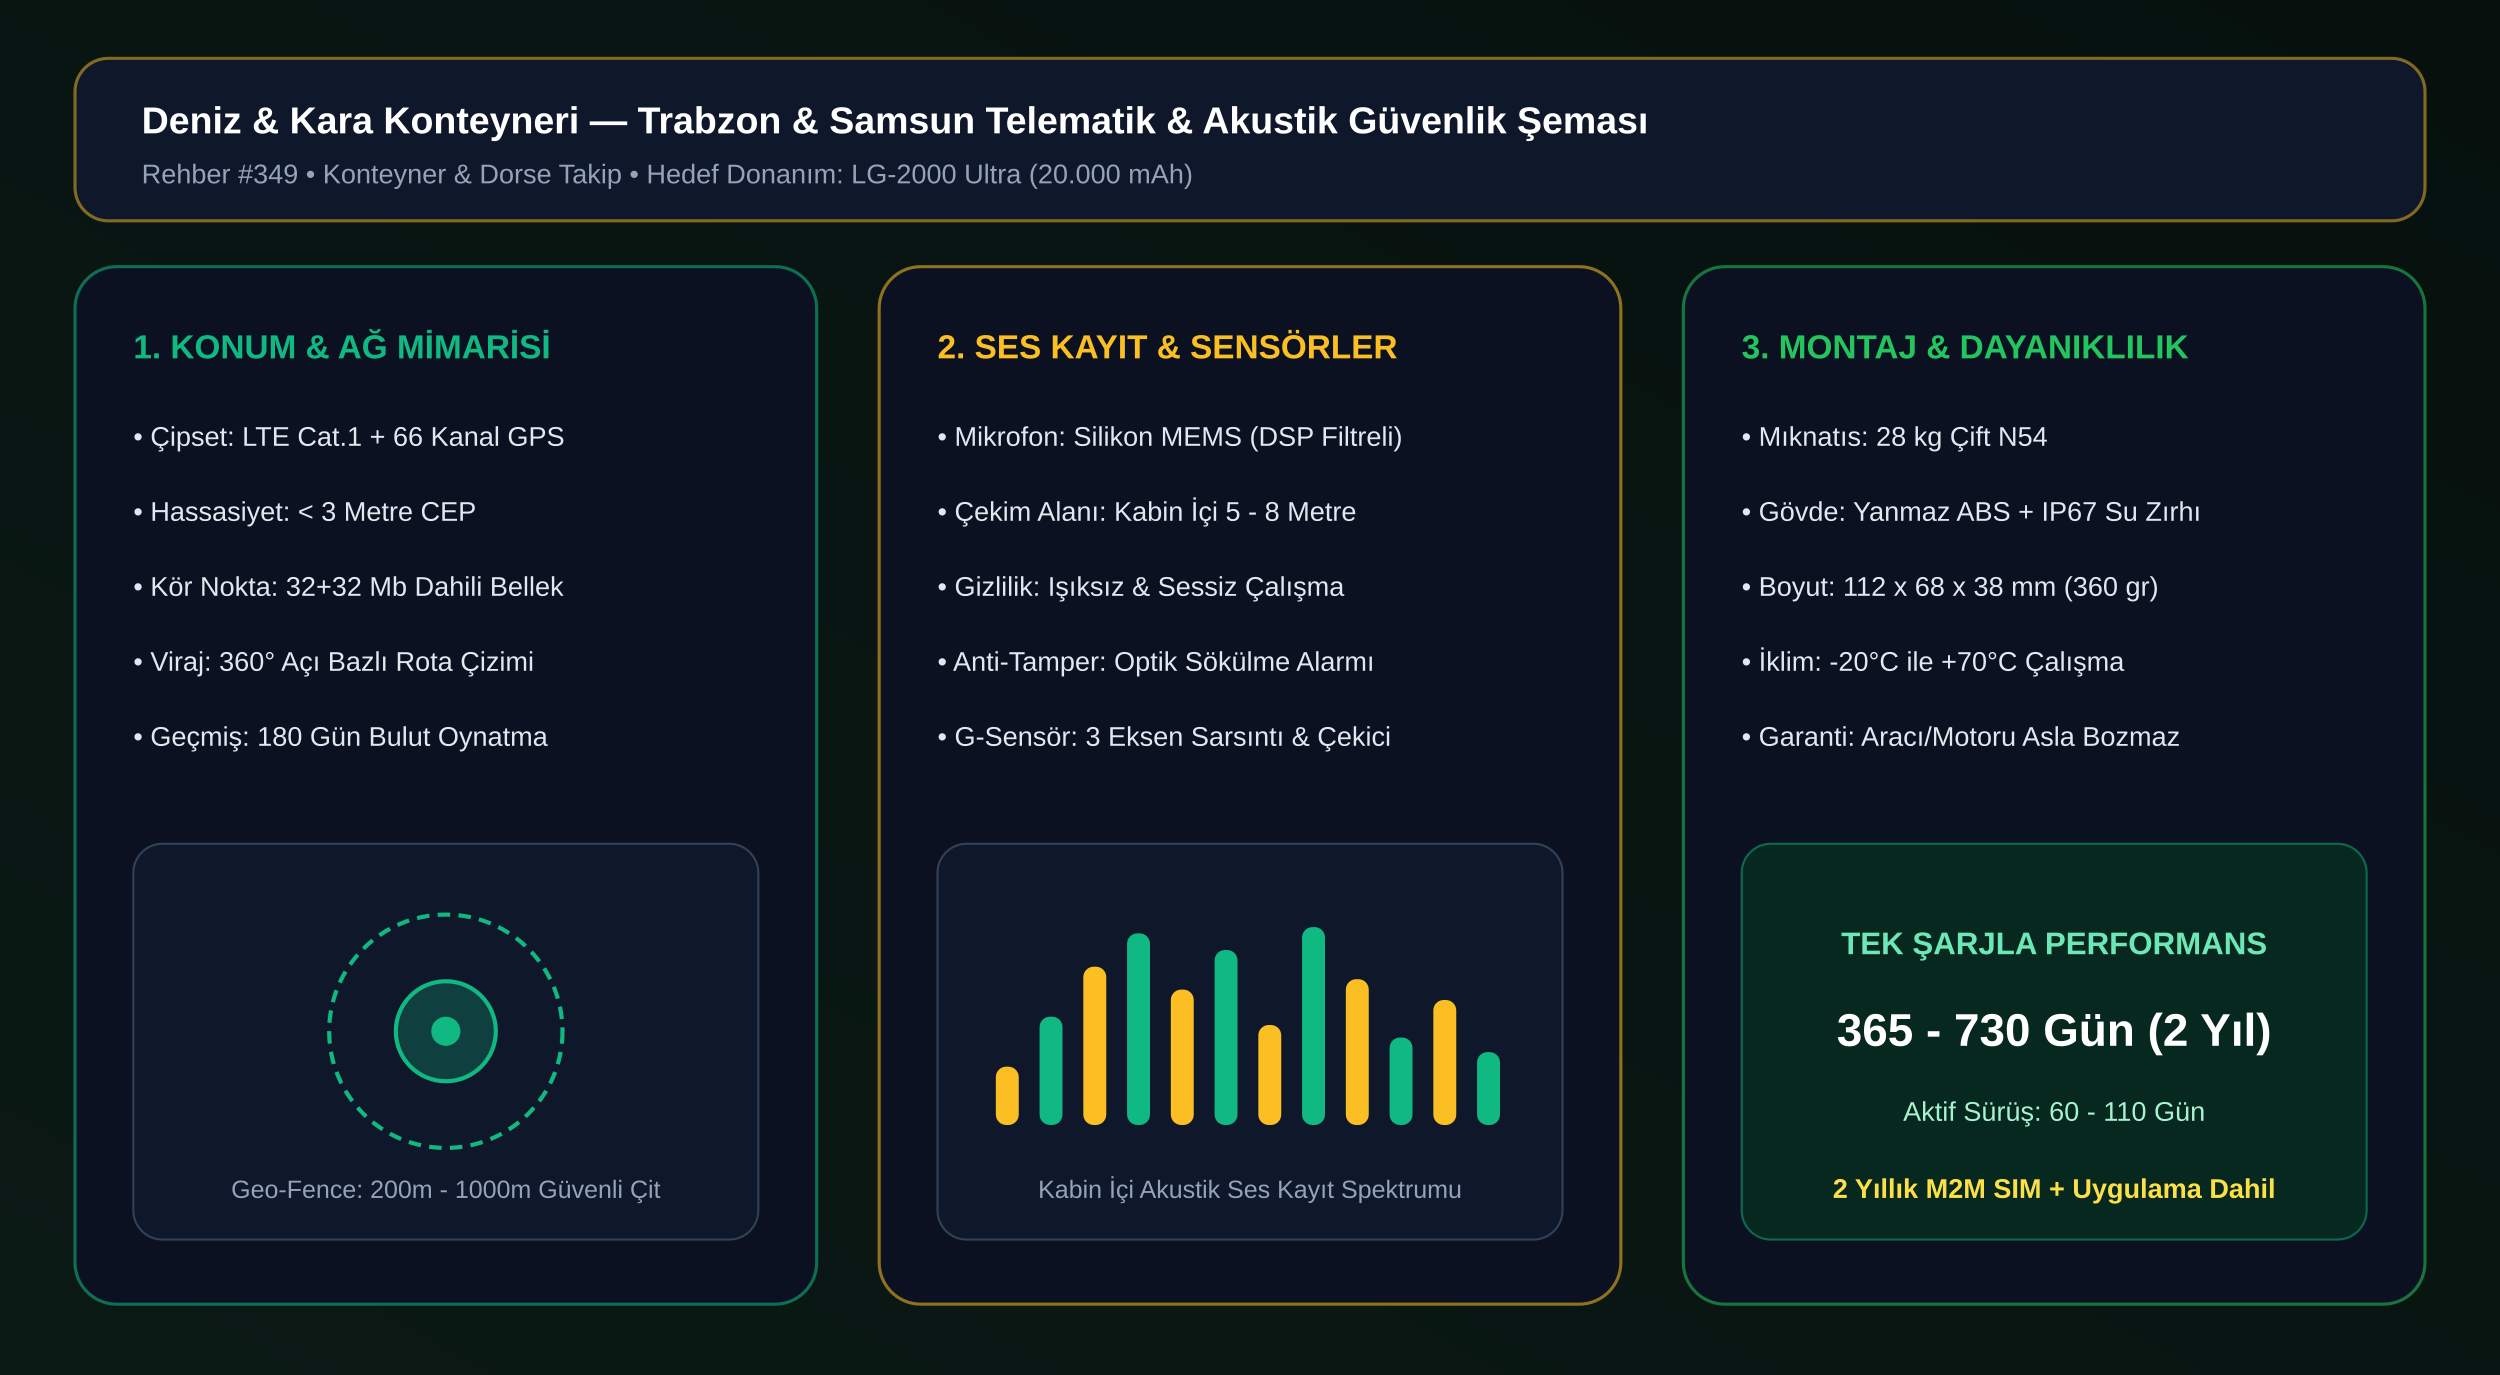
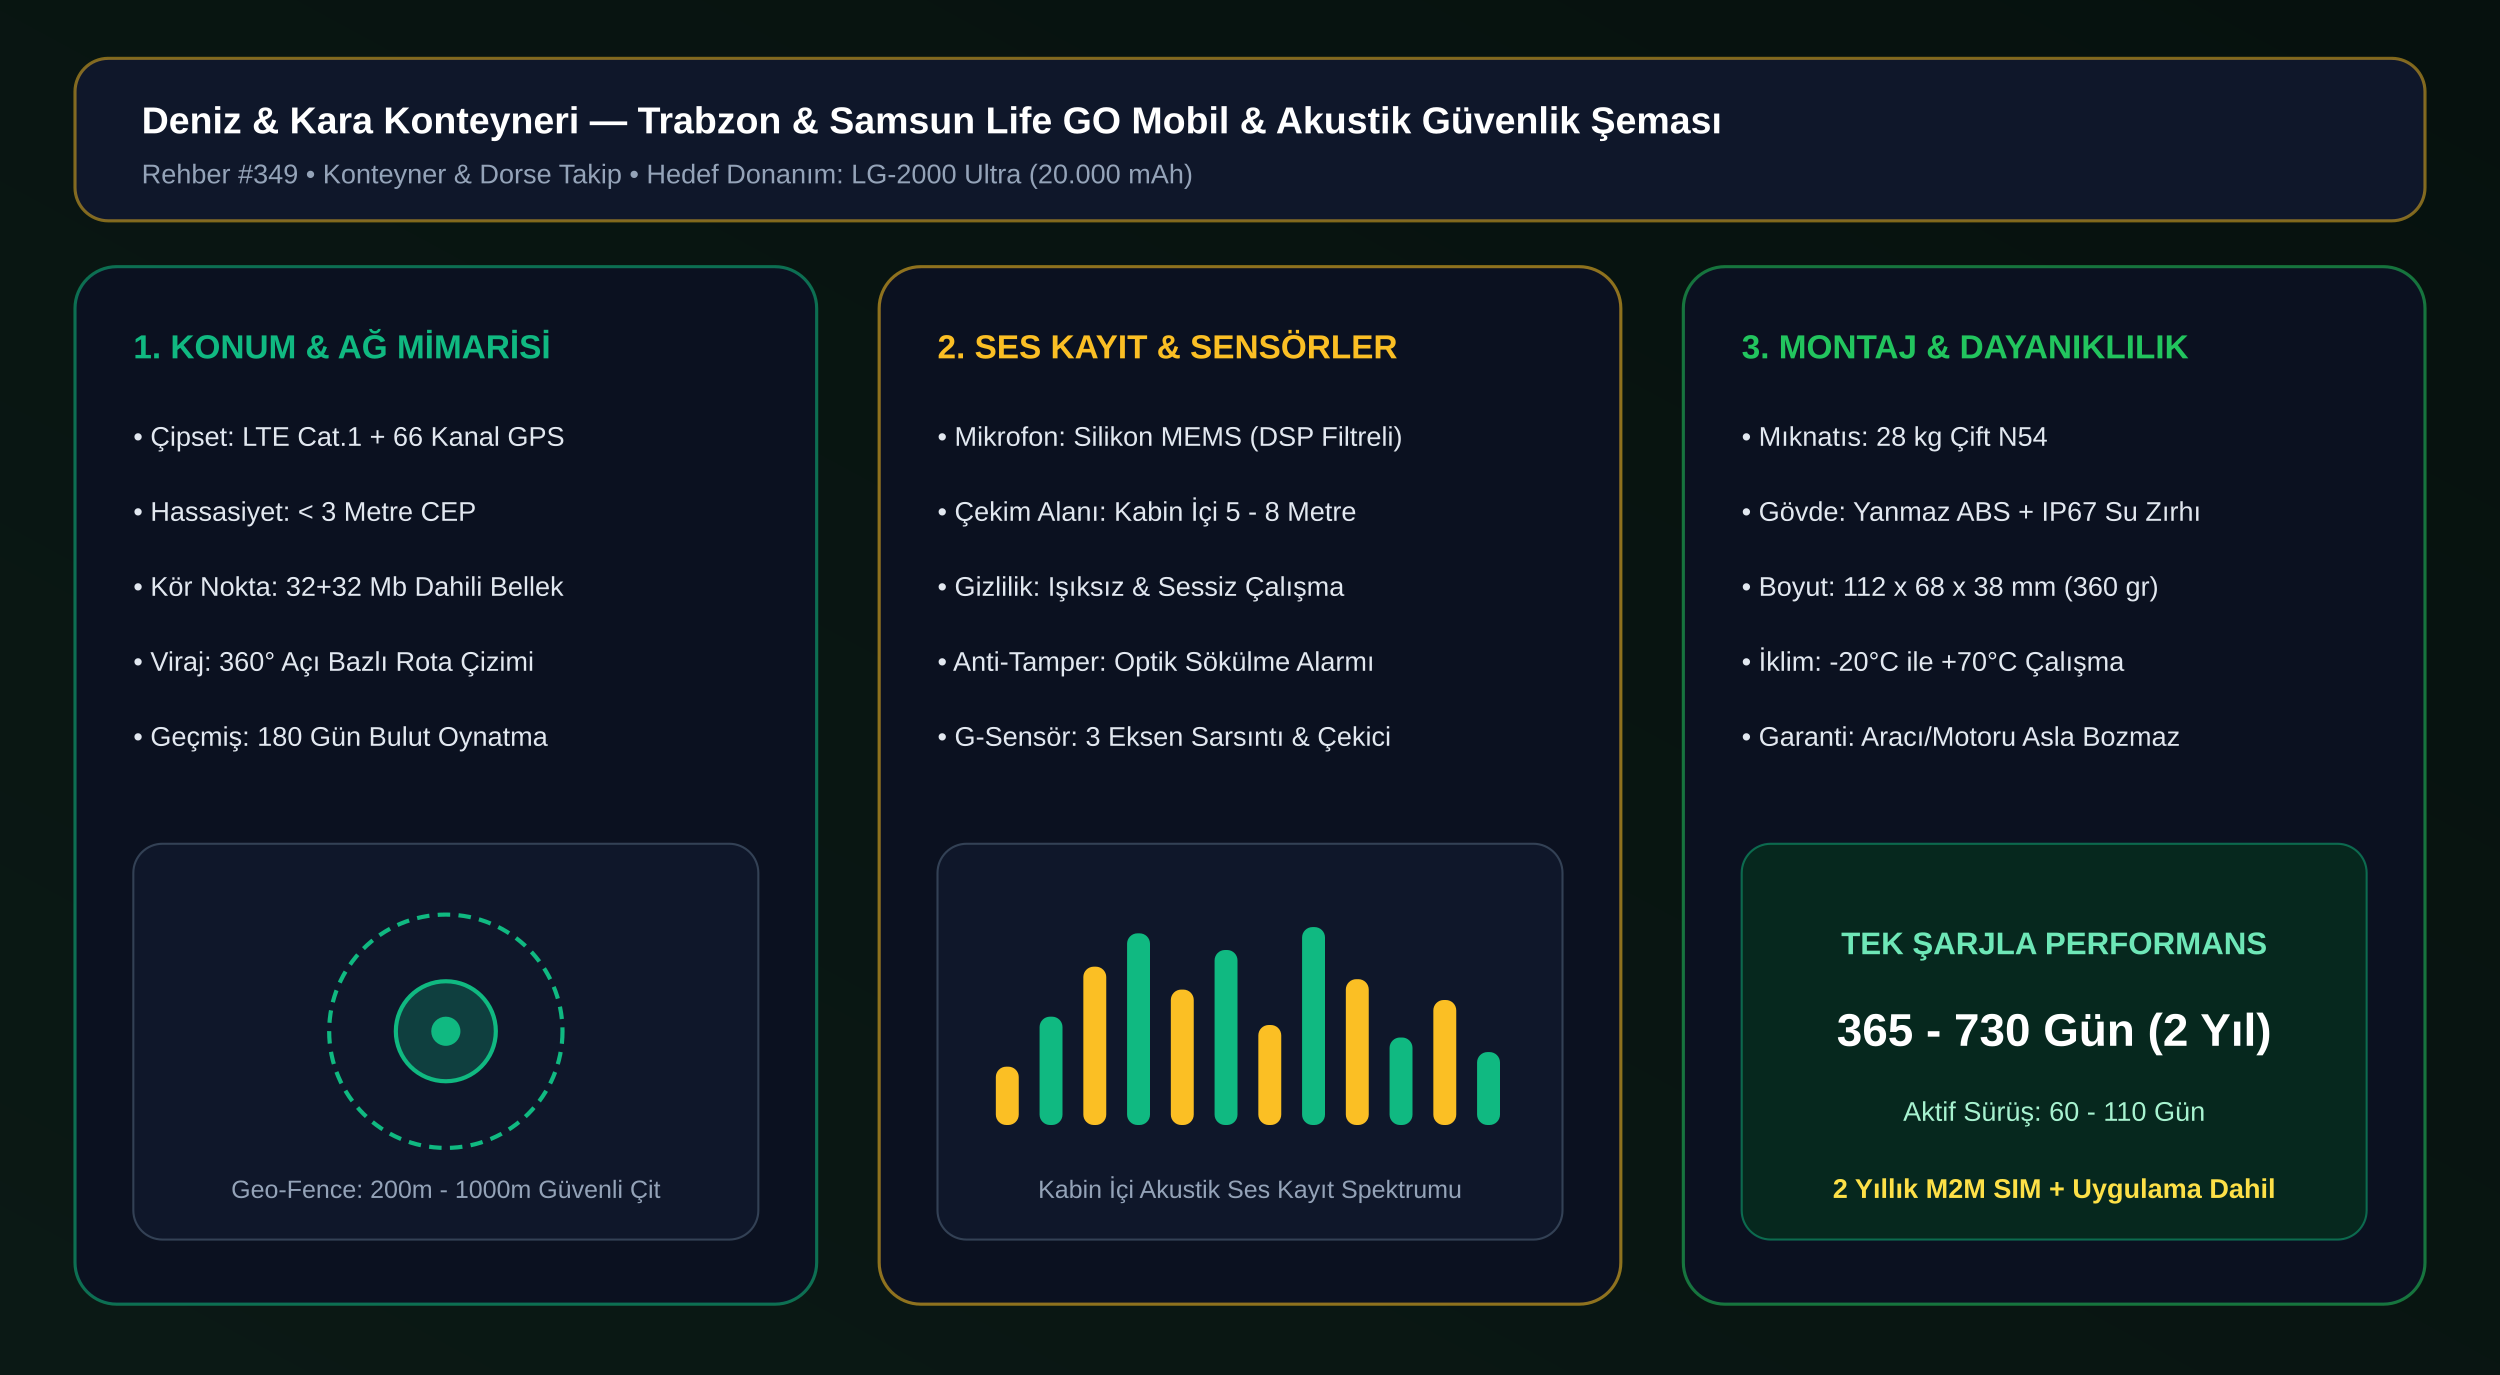
<svg xmlns="http://www.w3.org/2000/svg" viewBox="0 0 1200 660" width="1200" height="660">
  <defs>
    <linearGradient id="g2_349" x1="0%" y1="100%" x2="100%" y2="0%">
      <stop offset="0%" stop-color="#0B1915" />
      <stop offset="100%" stop-color="#06110E" />
    </linearGradient>
  </defs>
  <rect width="1200" height="660" fill="url(#g2_349)" />
  <rect x="36" y="28" width="1128" height="78" rx="16" fill="#0F172A" stroke="#FBBF24" stroke-opacity="0.5" stroke-width="1.5" />
-   <text x="68" y="64" fill="#FFFFFF" font-family="Arial, sans-serif" font-size="18" font-weight="bold">Deniz &amp; Kara Konteyneri — Trabzon &amp; Samsun Telematik &amp; Akustik Güvenlik Şeması</text>
+   <text x="68" y="64" fill="#FFFFFF" font-family="Arial, sans-serif" font-size="18" font-weight="bold">Deniz &amp; Kara Konteyneri — Trabzon &amp; Samsun Life GO Mobil &amp; Akustik Güvenlik Şeması</text>
  <text x="68" y="88" fill="#94A3B8" font-family="Arial, sans-serif" font-size="13">Rehber #349 • Konteyner &amp; Dorse Takip • Hedef Donanım: LG-2000 Ultra (20.000 mAh)</text>
  <rect x="36" y="128" width="356" height="498" rx="20" fill="#0B1120" stroke="#10B981" stroke-opacity="0.55" stroke-width="1.5" />
  <text x="64" y="172" fill="#10B981" font-family="Arial, sans-serif" font-size="16" font-weight="bold">1. KONUM &amp; AĞ MİMARİSİ</text>
  <text x="64" y="214" fill="#E2E8F0" font-family="Arial, sans-serif" font-size="13">• Çipset: LTE Cat.1 + 66 Kanal GPS</text>
  <text x="64" y="250" fill="#E2E8F0" font-family="Arial, sans-serif" font-size="13">• Hassasiyet: &lt; 3 Metre CEP</text>
  <text x="64" y="286" fill="#E2E8F0" font-family="Arial, sans-serif" font-size="13">• Kör Nokta: 32+32 Mb Dahili Bellek</text>
  <text x="64" y="322" fill="#E2E8F0" font-family="Arial, sans-serif" font-size="13">• Viraj: 360° Açı Bazlı Rota Çizimi</text>
  <text x="64" y="358" fill="#E2E8F0" font-family="Arial, sans-serif" font-size="13">• Geçmiş: 180 Gün Bulut Oynatma</text>
  <rect x="64" y="405" width="300" height="190" rx="14" fill="#0F172A" stroke="#334155" />
  <circle cx="214" cy="495" r="56" fill="none" stroke="#10B981" stroke-width="2" stroke-dasharray="6 4" />
  <circle cx="214" cy="495" r="24" fill="#10B981" fill-opacity="0.25" stroke="#10B981" stroke-width="2" />
  <circle cx="214" cy="495" r="7" fill="#10B981" />
  <text x="214" y="575" text-anchor="middle" fill="#94A3B8" font-family="Arial, sans-serif" font-size="12">Geo-Fence: 200m - 1000m Güvenli Çit</text>
  <rect x="422" y="128" width="356" height="498" rx="20" fill="#0B1120" stroke="#FBBF24" stroke-opacity="0.55" stroke-width="1.5" />
  <text x="450" y="172" fill="#FBBF24" font-family="Arial, sans-serif" font-size="16" font-weight="bold">2. SES KAYIT &amp; SENSÖRLER</text>
  <text x="450" y="214" fill="#E2E8F0" font-family="Arial, sans-serif" font-size="13">• Mikrofon: Silikon MEMS (DSP Filtreli)</text>
  <text x="450" y="250" fill="#E2E8F0" font-family="Arial, sans-serif" font-size="13">• Çekim Alanı: Kabin İçi 5 - 8 Metre</text>
  <text x="450" y="286" fill="#E2E8F0" font-family="Arial, sans-serif" font-size="13">• Gizlilik: Işıksız &amp; Sessiz Çalışma</text>
  <text x="450" y="322" fill="#E2E8F0" font-family="Arial, sans-serif" font-size="13">• Anti-Tamper: Optik Sökülme Alarmı</text>
  <text x="450" y="358" fill="#E2E8F0" font-family="Arial, sans-serif" font-size="13">• G-Sensör: 3 Eksen Sarsıntı &amp; Çekici</text>
  <rect x="450" y="405" width="300" height="190" rx="14" fill="#0F172A" stroke="#334155" />
  <rect x="478" y="512" width="11" height="28" rx="5" fill="#FBBF24" />
  <rect x="499" y="488" width="11" height="52" rx="5" fill="#10B981" />
  <rect x="520" y="464" width="11" height="76" rx="5" fill="#FBBF24" />
  <rect x="541" y="448" width="11" height="92" rx="5" fill="#10B981" />
  <rect x="562" y="475" width="11" height="65" rx="5" fill="#FBBF24" />
  <rect x="583" y="456" width="11" height="84" rx="5" fill="#10B981" />
  <rect x="604" y="492" width="11" height="48" rx="5" fill="#FBBF24" />
  <rect x="625" y="445" width="11" height="95" rx="5" fill="#10B981" />
  <rect x="646" y="470" width="11" height="70" rx="5" fill="#FBBF24" />
  <rect x="667" y="498" width="11" height="42" rx="5" fill="#10B981" />
  <rect x="688" y="480" width="11" height="60" rx="5" fill="#FBBF24" />
  <rect x="709" y="505" width="11" height="35" rx="5" fill="#10B981" />
  <text x="600" y="575" text-anchor="middle" fill="#94A3B8" font-family="Arial, sans-serif" font-size="12">Kabin İçi Akustik Ses Kayıt Spektrumu</text>
  <rect x="808" y="128" width="356" height="498" rx="20" fill="#0B1120" stroke="#22C55E" stroke-opacity="0.55" stroke-width="1.5" />
  <text x="836" y="172" fill="#22C55E" font-family="Arial, sans-serif" font-size="16" font-weight="bold">3. MONTAJ &amp; DAYANIKLILIK</text>
  <text x="836" y="214" fill="#E2E8F0" font-family="Arial, sans-serif" font-size="13">• Mıknatıs: 28 kg Çift N54</text>
  <text x="836" y="250" fill="#E2E8F0" font-family="Arial, sans-serif" font-size="13">• Gövde: Yanmaz ABS + IP67 Su Zırhı</text>
  <text x="836" y="286" fill="#E2E8F0" font-family="Arial, sans-serif" font-size="13">• Boyut: 112 x 68 x 38 mm (360 gr)</text>
  <text x="836" y="322" fill="#E2E8F0" font-family="Arial, sans-serif" font-size="13">• İklim: -20°C ile +70°C Çalışma</text>
  <text x="836" y="358" fill="#E2E8F0" font-family="Arial, sans-serif" font-size="13">• Garanti: Aracı/Motoru Asla Bozmaz</text>
  <rect x="836" y="405" width="300" height="190" rx="14" fill="#06281E" stroke="#10B981" stroke-opacity="0.5" />
  <text x="986" y="458" text-anchor="middle" fill="#6EE7B7" font-family="Arial, sans-serif" font-size="15" font-weight="bold">TEK ŞARJLA PERFORMANS</text>
  <text x="986" y="502" text-anchor="middle" fill="#FFFFFF" font-family="Arial, sans-serif" font-size="22" font-weight="bold">365 - 730 Gün (2 Yıl)</text>
  <text x="986" y="538" text-anchor="middle" fill="#A7F3D0" font-family="Arial, sans-serif" font-size="13">Aktif Sürüş: 60 - 110 Gün</text>
  <text x="986" y="575" text-anchor="middle" fill="#FDE047" font-family="Arial, sans-serif" font-size="13" font-weight="bold">2 Yıllık M2M SIM + Uygulama Dahil</text>
</svg>
